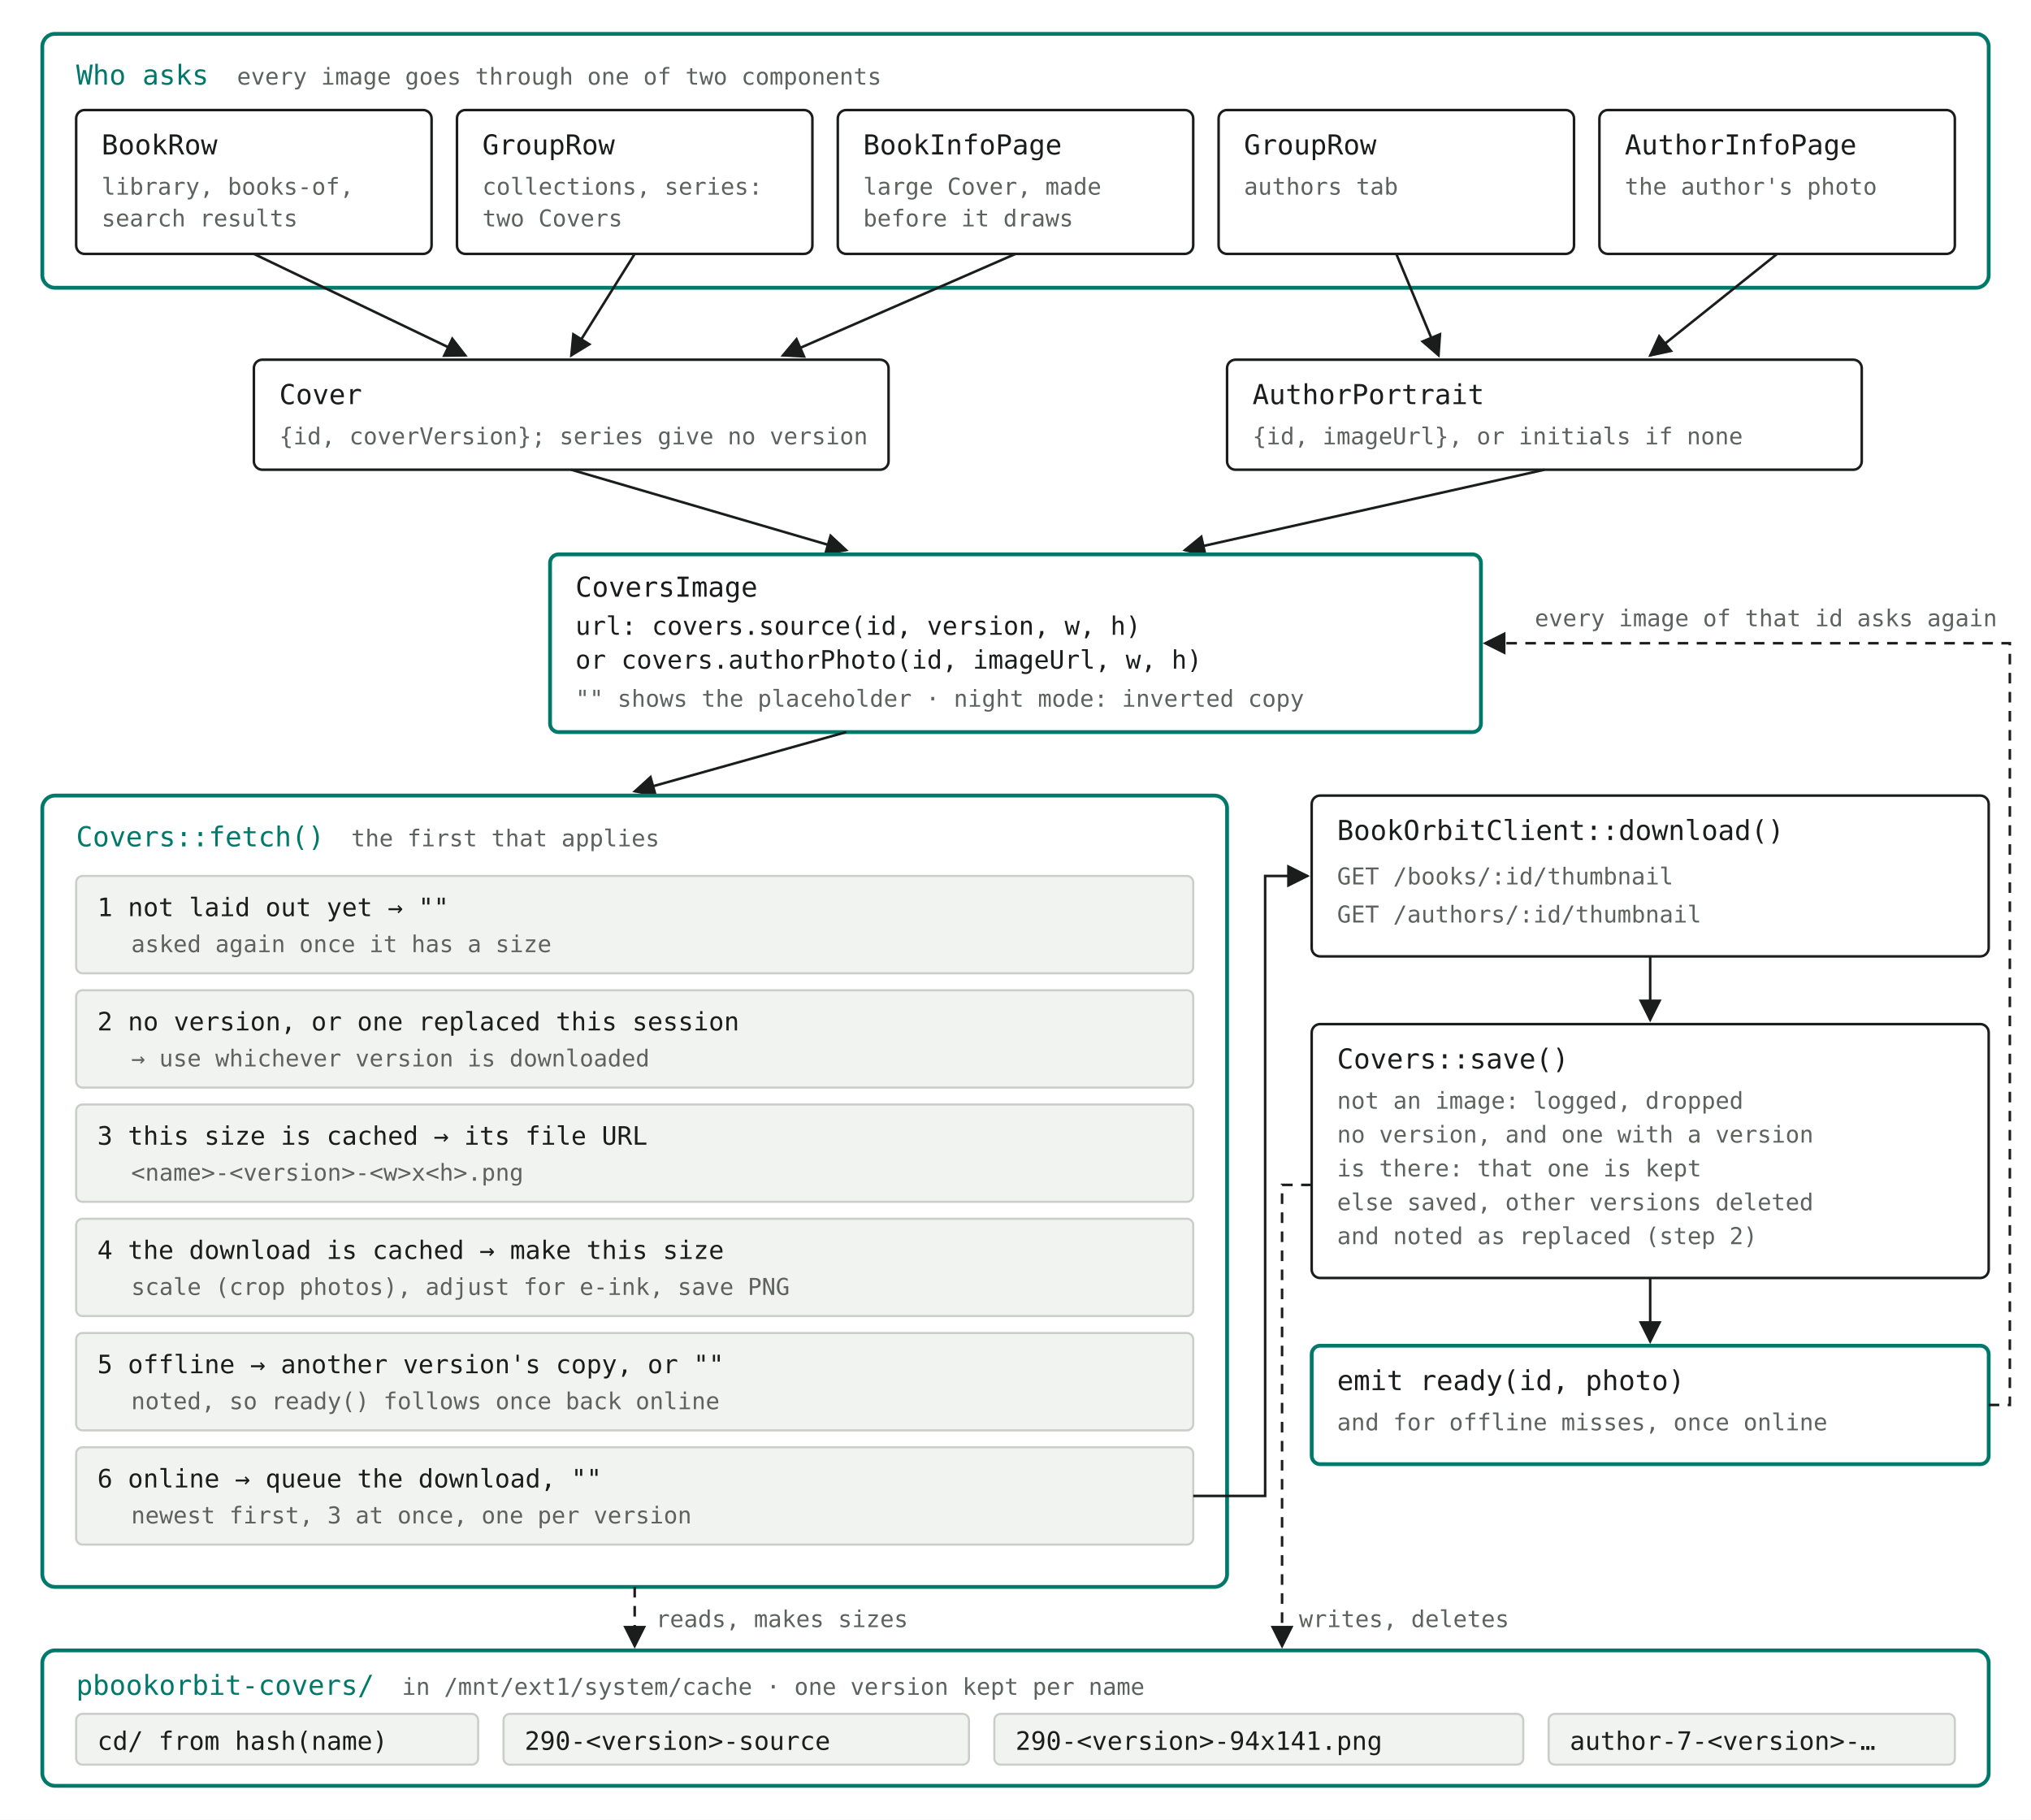
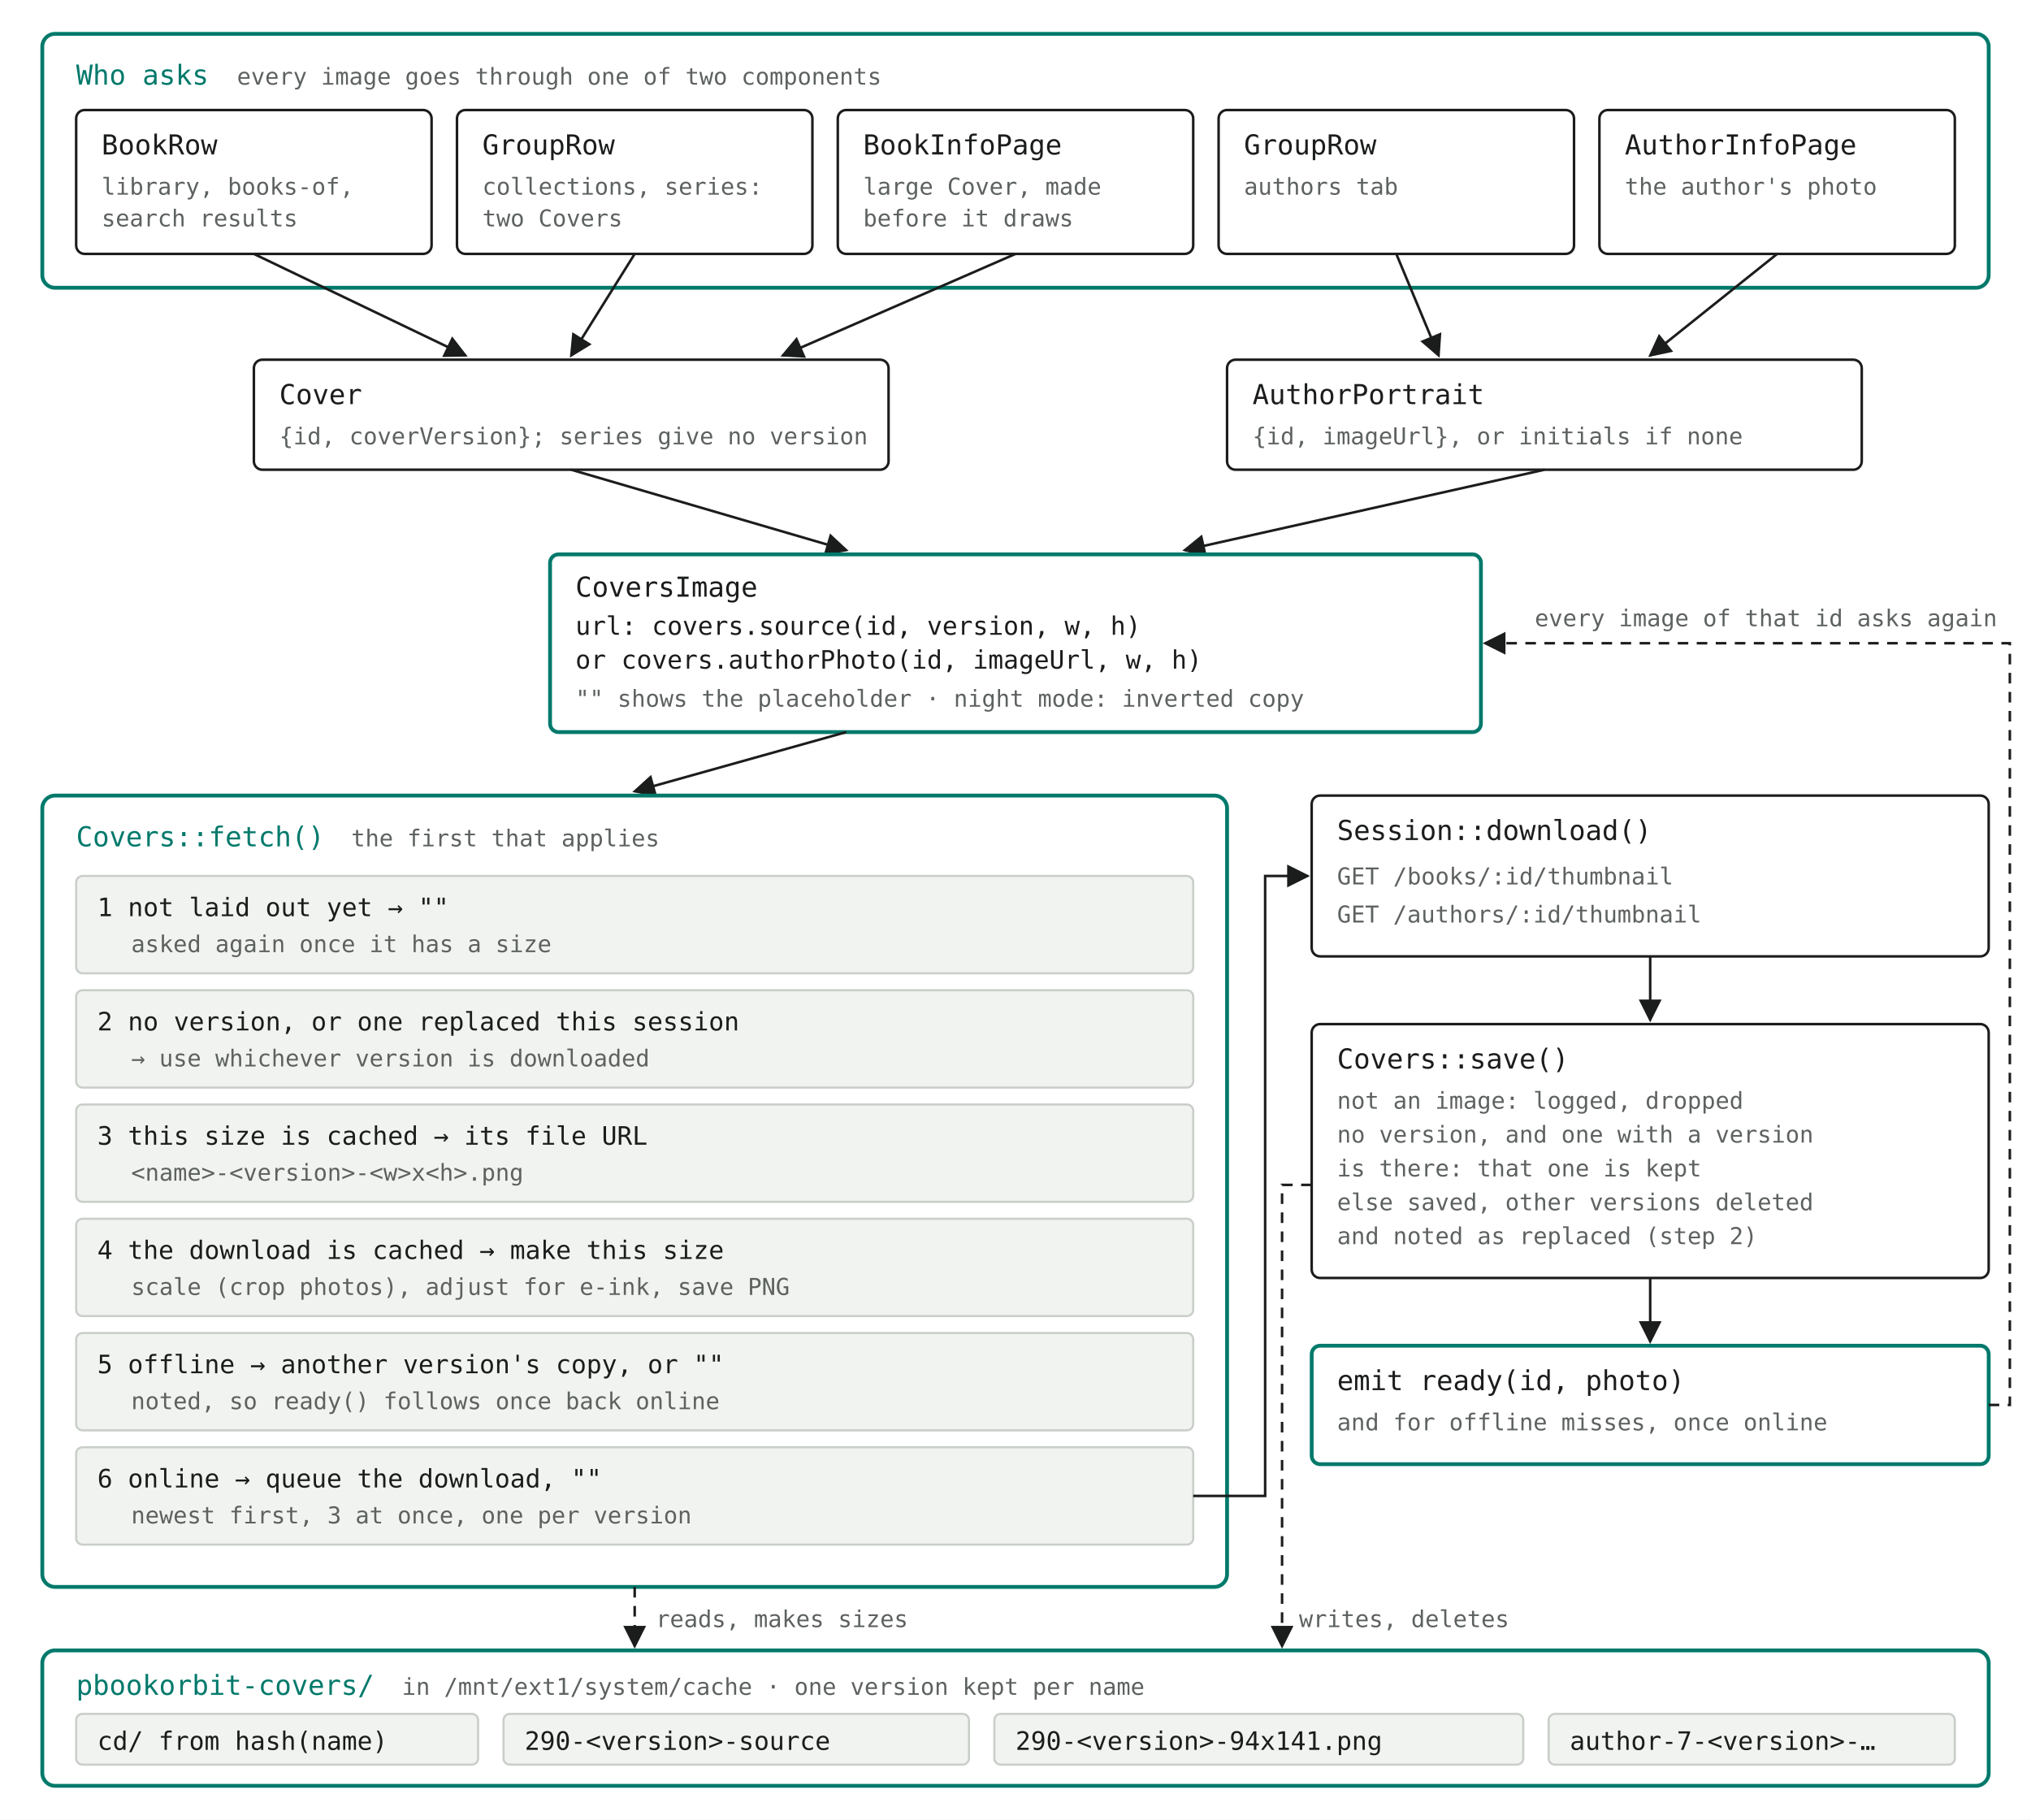
- <svg xmlns="http://www.w3.org/2000/svg" width="960" height="860" viewBox="0 0 960 860" role="img" aria-label="Book rows, group rows and the book info page draw a Cover; author rows and the author info page draw an AuthorPortrait. Both draw a CoversImage, which asks Covers for a file URL. Covers::fetch returns nothing until laid out, resolves a missing or replaced version to the downloaded one, returns a cached size, makes a size from a cached download, offline makes a copy from another version, and online queues a download. BookOrbitClient::download fetches the thumbnail, Covers::save keeps it and deletes other versions, and ready(id, photo) makes every CoversImage of that id ask again. Files live in pbookorbit-covers in 256 folders named from a hash of the cover's name.">
+ <svg xmlns="http://www.w3.org/2000/svg" width="960" height="860" viewBox="0 0 960 860" role="img" aria-label="Book rows, group rows and the book info page draw a Cover; author rows and the author info page draw an AuthorPortrait. Both draw a CoversImage, which asks Covers for a file URL. Covers::fetch returns nothing until laid out, resolves a missing or replaced version to the downloaded one, returns a cached size, makes a size from a cached download, offline makes a copy from another version, and online queues a download. Session::download fetches the thumbnail, Covers::save keeps it and deletes other versions, and ready(id, photo) makes every CoversImage of that id ask again. Files live in pbookorbit-covers in 256 folders named from a hash of the cover's name.">
  <style>
    svg { font-family: "IBM Plex Mono", ui-monospace, "DejaVu Sans Mono", Menlo, Consolas, monospace; }
    text { font-size: 12px; }
    .name { font-size: 13px; font-weight: 500; }
    .muted { font-size: 11px; }
    .box, .hollow, .line { stroke-width: 1.2; }
    .chip { stroke-width: 1; }
    .frame, .line { fill: none; }
    .frame, .key { stroke-width: 1.8; }
    .dash { stroke-dasharray: 5 4; }
    svg { color: #1b1d1c; }
    .bg { fill: #ffffff; }
    text { fill: #1b1d1c; }
    .muted { fill: #5d625f; }
    .accent-text { fill: #00796b; }
    .box { fill: #ffffff; stroke: #1b1d1c; }
    .chip { fill: #f1f3f0; stroke: #c9cec9; }
    .frame { stroke: #00796b; }
    .key { fill: #ffffff; stroke: #00796b; }
    .band { fill: #f1f3f0; }
    .line { stroke: #1b1d1c; }
    .head { fill: #1b1d1c; }
    .hollow { fill: #ffffff; stroke: #1b1d1c; }
    @media (prefers-color-scheme: dark) {
      svg { color: #e6e8e5; }
      .bg { fill: #1f2221; }
      text { fill: #e6e8e5; }
      .muted { fill: #a3a9a5; }
      .accent-text { fill: #4db6a6; }
      .box { fill: #1f2221; stroke: #e6e8e5; }
      .chip { fill: #161817; stroke: #3d423f; }
      .frame { stroke: #4db6a6; }
      .key { fill: #1f2221; stroke: #4db6a6; }
      .band { fill: #161817; }
      .line { stroke: #e6e8e5; }
      .head { fill: #e6e8e5; }
      .hollow { fill: #1f2221; stroke: #e6e8e5; }
    }
  </style>
  <rect class="bg" width="960" height="860" />
  <defs>
    <marker id="h-arrow" markerWidth="9" markerHeight="9" refX="8" refY="4.5" orient="auto">
      <path class="head" d="M0,0 L9,4.5 L0,9 z" />
    </marker>
  </defs>
  <rect class="frame" x="20" y="16" width="920" height="120" rx="6" />
  <text class="name accent-text" x="36" y="40">Who asks</text>
  <text class="muted" x="112" y="40">every image goes through one of two components</text>
  <rect class="box" x="36" y="52" width="168" height="68" rx="4" />
  <text class="name" x="48" y="73">BookRow</text>
  <text class="muted" x="48" y="92">library, books-of,</text>
  <text class="muted" x="48" y="107">search results</text>
  <rect class="box" x="216" y="52" width="168" height="68" rx="4" />
  <text class="name" x="228" y="73">GroupRow</text>
  <text class="muted" x="228" y="92">collections, series:</text>
  <text class="muted" x="228" y="107">two Covers</text>
  <rect class="box" x="396" y="52" width="168" height="68" rx="4" />
  <text class="name" x="408" y="73">BookInfoPage</text>
  <text class="muted" x="408" y="92">large Cover, made</text>
  <text class="muted" x="408" y="107">before it draws</text>
  <rect class="box" x="576" y="52" width="168" height="68" rx="4" />
  <text class="name" x="588" y="73">GroupRow</text>
  <text class="muted" x="588" y="92">authors tab</text>
  <rect class="box" x="756" y="52" width="168" height="68" rx="4" />
  <text class="name" x="768" y="73">AuthorInfoPage</text>
  <text class="muted" x="768" y="92">the author's photo</text>
  <line class="line" x1="120" y1="120" x2="220" y2="168" marker-end="url(#h-arrow)" />
  <line class="line" x1="300" y1="120" x2="270" y2="168" marker-end="url(#h-arrow)" />
  <line class="line" x1="480" y1="120" x2="370" y2="168" marker-end="url(#h-arrow)" />
  <line class="line" x1="660" y1="120" x2="680" y2="168" marker-end="url(#h-arrow)" />
  <line class="line" x1="840" y1="120" x2="780" y2="168" marker-end="url(#h-arrow)" />
  <rect class="box" x="120" y="170" width="300" height="52" rx="4" />
  <text class="name" x="132" y="191">Cover</text>
  <text class="muted" x="132" y="210">{id, coverVersion}; series give no version</text>
  <rect class="box" x="580" y="170" width="300" height="52" rx="4" />
  <text class="name" x="592" y="191">AuthorPortrait</text>
  <text class="muted" x="592" y="210">{id, imageUrl}, or initials if none</text>
  <line class="line" x1="270" y1="222" x2="400" y2="260" marker-end="url(#h-arrow)" />
  <line class="line" x1="730" y1="222" x2="560" y2="260" marker-end="url(#h-arrow)" />
  <rect class="key" x="260" y="262" width="440" height="84" rx="4" />
  <text class="name" x="272" y="282">CoversImage</text>
  <text x="272" y="300">url: covers.source(id, version, w, h)</text>
  <text x="272" y="316">  or covers.authorPhoto(id, imageUrl, w, h)</text>
  <text class="muted" x="272" y="334">"" shows the placeholder · night mode: inverted copy</text>
  <line class="line" x1="400" y1="346" x2="300" y2="374" marker-end="url(#h-arrow)" />
  <rect class="frame" x="20" y="376" width="560" height="374" rx="6" />
  <text class="name accent-text" x="36" y="400">Covers::fetch()</text>
  <text class="muted" x="166" y="400">the first that applies</text>
  <rect class="chip" x="36" y="414" width="528" height="46" rx="3" />
  <text x="46" y="433">1 not laid out yet → ""</text>
  <text class="muted" x="62" y="450">asked again once it has a size</text>
  <rect class="chip" x="36" y="468" width="528" height="46" rx="3" />
  <text x="46" y="487">2 no version, or one replaced this session</text>
  <text class="muted" x="62" y="504">→ use whichever version is downloaded</text>
  <rect class="chip" x="36" y="522" width="528" height="46" rx="3" />
  <text x="46" y="541">3 this size is cached → its file URL</text>
  <text class="muted" x="62" y="558">&lt;name&gt;-&lt;version&gt;-&lt;w&gt;x&lt;h&gt;.png</text>
  <rect class="chip" x="36" y="576" width="528" height="46" rx="3" />
  <text x="46" y="595">4 the download is cached → make this size</text>
  <text class="muted" x="62" y="612">scale (crop photos), adjust for e-ink, save PNG</text>
  <rect class="chip" x="36" y="630" width="528" height="46" rx="3" />
  <text x="46" y="649">5 offline → another version's copy, or ""</text>
  <text class="muted" x="62" y="666">noted, so ready() follows once back online</text>
  <rect class="chip" x="36" y="684" width="528" height="46" rx="3" />
  <text x="46" y="703">6 online → queue the download, ""</text>
  <text class="muted" x="62" y="720">newest first, 3 at once, one per version</text>
  <path class="line" d="M564,707 L598,707 L598,414 L618,414" marker-end="url(#h-arrow)" />
  <rect class="box" x="620" y="376" width="320" height="76" rx="4" />
-   <text class="name" x="632" y="397">BookOrbitClient::download()</text>
+   <text class="name" x="632" y="397">Session::download()</text>
  <text class="muted" x="632" y="418">GET /books/:id/thumbnail</text>
  <text class="muted" x="632" y="436">GET /authors/:id/thumbnail</text>
  <line class="line" x1="780" y1="452" x2="780" y2="482" marker-end="url(#h-arrow)" />
  <rect class="box" x="620" y="484" width="320" height="120" rx="4" />
  <text class="name" x="632" y="505">Covers::save()</text>
  <text class="muted" x="632" y="524">not an image: logged, dropped</text>
  <text class="muted" x="632" y="540">no version, and one with a version</text>
  <text class="muted" x="632" y="556">is there: that one is kept</text>
  <text class="muted" x="632" y="572">else saved, other versions deleted</text>
  <text class="muted" x="632" y="588">and noted as replaced (step 2)</text>
  <line class="line" x1="780" y1="604" x2="780" y2="634" marker-end="url(#h-arrow)" />
  <rect class="key" x="620" y="636" width="320" height="56" rx="4" />
  <text class="name" x="632" y="657">emit ready(id, photo)</text>
  <text class="muted" x="632" y="676">and for offline misses, once online</text>
  <path class="line dash" d="M940,664 L950,664 L950,304 L702,304" marker-end="url(#h-arrow)" />
  <text class="muted" x="944" y="296" text-anchor="end">every image of that id asks again</text>
  <rect class="frame" x="20" y="780" width="920" height="64" rx="6" />
  <text class="name accent-text" x="36" y="801">pbookorbit-covers/</text>
  <text class="muted" x="190" y="801">in /mnt/ext1/system/cache · one version kept per name</text>
  <rect class="chip" x="36" y="810" width="190" height="24" rx="3" />
  <text x="46" y="827">cd/ from hash(name)</text>
  <rect class="chip" x="238" y="810" width="220" height="24" rx="3" />
  <text x="248" y="827">290-&lt;version&gt;-source</text>
  <rect class="chip" x="470" y="810" width="250" height="24" rx="3" />
  <text x="480" y="827">290-&lt;version&gt;-94x141.png</text>
  <rect class="chip" x="732" y="810" width="192" height="24" rx="3" />
  <text x="742" y="827">author-7-&lt;version&gt;-…</text>
  <line class="line dash" x1="300" y1="750" x2="300" y2="778" marker-end="url(#h-arrow)" />
  <text class="muted" x="310" y="769">reads, makes sizes</text>
  <path class="line dash" d="M620,560 L606,560 L606,778" marker-end="url(#h-arrow)" />
  <text class="muted" x="614" y="769">writes, deletes</text>
</svg>
